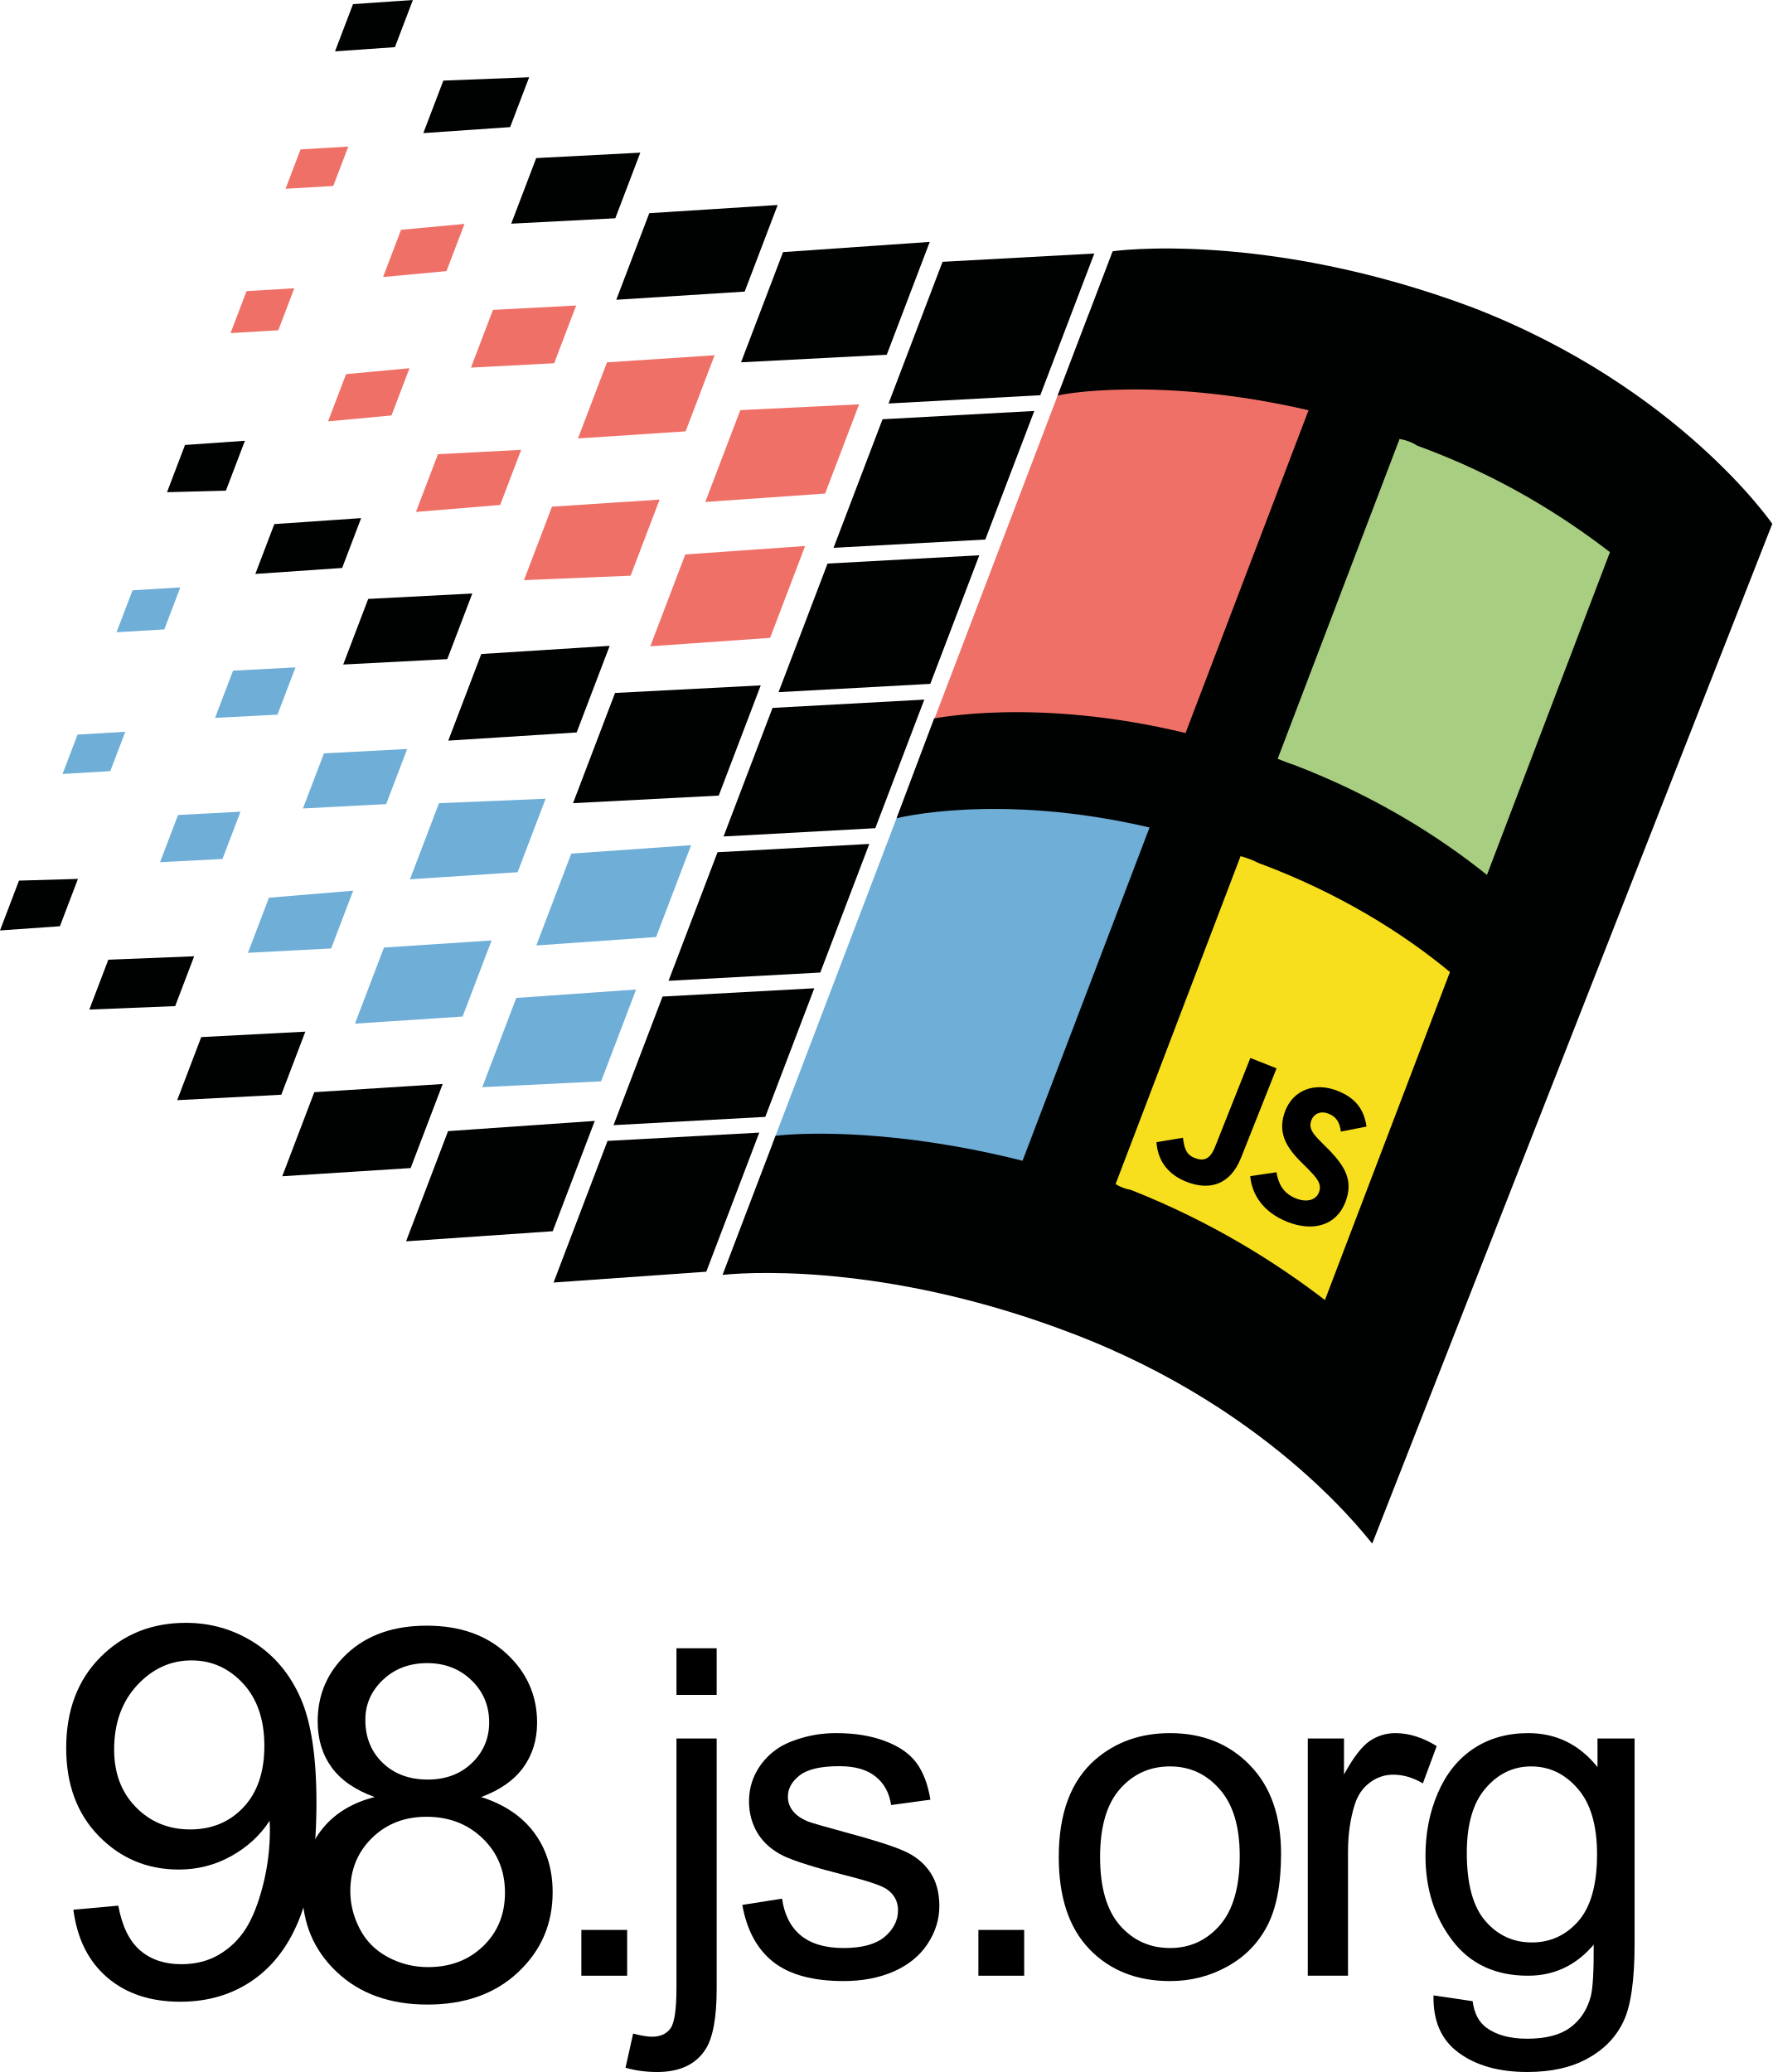
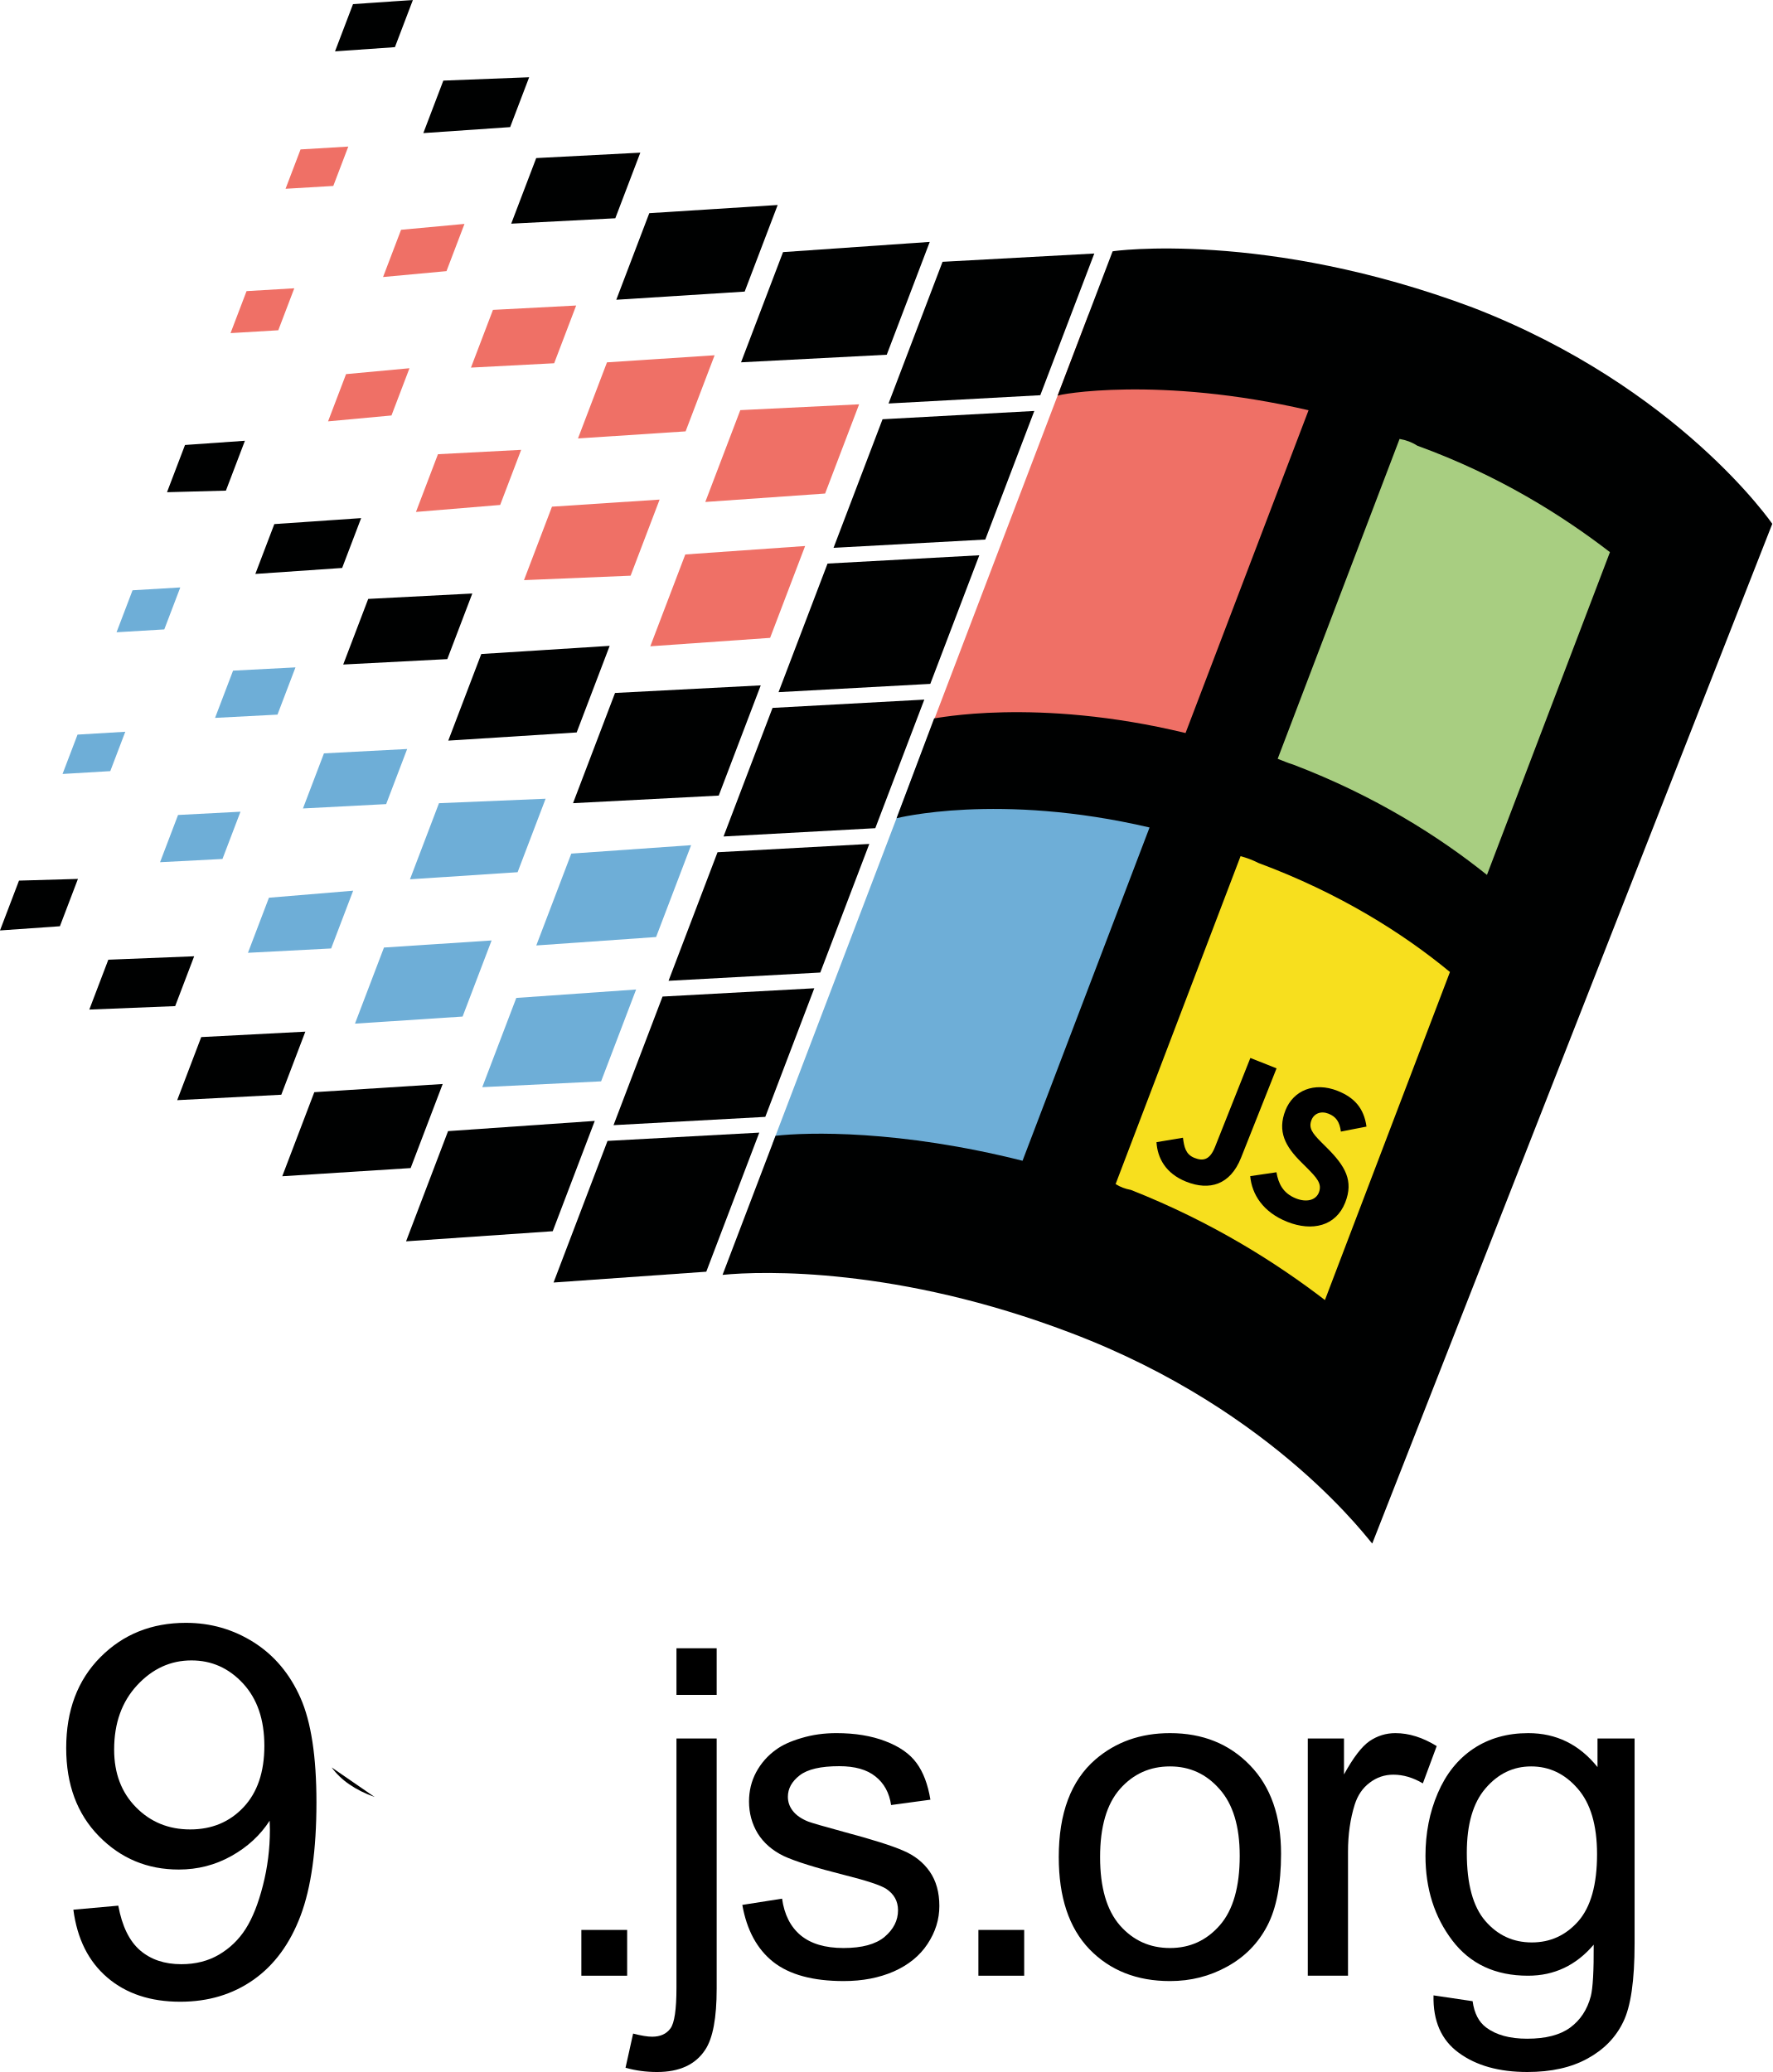
<svg xmlns="http://www.w3.org/2000/svg" id="svg2985" version="1.1" width="484.181" height="566.127">
  <defs id="defs2989">
    </defs>
  <g id="g3652" transform="translate(-116.5625,-176.5608)">
    <g transform="matrix(1.087201,0.414276,-0.414276,1.087201,-68.95093,-262.3229)" id="g3509">
      <polygon style="clip-rule:evenodd;fill:#a8ce81;fill-rule:evenodd" points="329.128,342.317 329.128,342.317 347.601,342.317 347.601,372.217 329.128,372.217 " id="polygon3234" transform="matrix(3.357686,0,0,3.462806,-481.1715,-914.3063)" />
      <polygon style="clip-rule:evenodd;fill:#f7df1e;fill-rule:evenodd" points="329.128,372.788 329.128,372.788 347.601,372.788 347.601,402.689 329.128,402.689 " id="polygon3236" transform="matrix(3.357686,0,0,3.462806,-481.1715,-914.3063)" />
      <polygon style="clip-rule:evenodd;fill:#ef7066;fill-rule:evenodd" points="306.651,343.085 306.651,343.085 325.125,343.085 325.125,372.979 306.651,372.979 " id="polygon3238" transform="matrix(3.357686,0,0,3.462806,-481.1715,-914.3063)" />
      <polygon style="clip-rule:evenodd;fill:#6eaed7;fill-rule:evenodd" points="306.651,373.55 306.651,373.55 325.125,373.55 325.125,403.254 306.651,403.254 " id="polygon3240" transform="matrix(3.357686,0,0,3.462806,-481.1715,-914.3063)" />
      <path style="clip-rule:evenodd;fill:#000101;fill-rule:evenodd" d="m 682.754,363.396 c -13.629,-4.394 -31.153,-8.009 -51.782,-8.009 -1.35,0.1 -2.606,0.024 -3.848,0.024 l 0,-80.382 c 1.471,-0.291 2.925,-0.319 4.476,0 20.344,-0.319 37.67,3.2 51.154,7.255 l 0,81.113 0,0 0,0 z m 0,106.845 c -13.619,-4.079 -31.153,-7.698 -51.782,-7.947 -1.336,0.249 -2.585,0.249 -3.848,0 l 0,-82.411 c 1.471,-0.145 2.925,-0.17 4.476,0 20.344,-0.17 37.67,3.345 51.154,7.916 l 0,82.442 0,0 0,0 z m 33.251,-207.744 c 0,0 -31.915,-22.152 -83.768,-22.422 -52.031,0.27 -83.959,17.782 -83.768,17.782 l 0,36.294 c -0.191,-0.242 20.495,-12.92 56.285,-17.806 l 0,81.116 c -35.998,4.592 -56.389,17.951 -56.389,17.806 l 0.104,25.057 c 0,0 20.119,-14.239 56.285,-19.125 l 0,83.758 c -29.746,3.497 -49.64,11.729 -56.285,15.171 l 0,34.954 c 8.408,-4.228 37.811,-16.386 81.212,-16.386 51.903,-0.1 83.815,21.324 83.815,21.005 l 2.508,-257.203 0,0 z" id="path3242" />
      <polygon style="clip-rule:evenodd;fill:#000101;fill-rule:evenodd" points="295.799,343.27 295.799,343.27 305.51,339.08 305.51,349.364 295.799,353.553 " id="polygon3244" transform="matrix(3.357686,0,0,3.462806,-481.1715,-914.3063)" />
      <polygon style="clip-rule:evenodd;fill:#000101;fill-rule:evenodd" points="295.799,407.07 295.799,407.07 305.51,402.881 305.51,412.975 295.799,417.348 " id="polygon3246" transform="matrix(3.357686,0,0,3.462806,-481.1715,-914.3063)" />
      <polygon style="clip-rule:evenodd;fill:#000101;fill-rule:evenodd" points="295.799,396.594 295.799,396.594 305.51,392.404 305.51,401.738 295.799,405.928 " id="polygon3248" transform="matrix(3.357686,0,0,3.462806,-481.1715,-914.3063)" />
      <polygon style="clip-rule:evenodd;fill:#000101;fill-rule:evenodd" points="295.799,354.696 295.799,354.696 305.51,350.506 305.51,359.838 295.799,364.028 " id="polygon3250" transform="matrix(3.357686,0,0,3.462806,-481.1715,-914.3063)" />
      <polygon style="clip-rule:evenodd;fill:#000101;fill-rule:evenodd" points="295.799,375.645 295.799,375.645 305.51,371.455 305.51,380.787 295.799,384.977 " id="polygon3252" transform="matrix(3.357686,0,0,3.462806,-481.1715,-914.3063)" />
      <polygon style="clip-rule:evenodd;fill:#000101;fill-rule:evenodd" points="295.799,386.12 295.799,386.12 305.51,381.93 305.51,391.262 295.799,395.451 " id="polygon3254" transform="matrix(3.357686,0,0,3.462806,-481.1715,-914.3063)" />
      <polygon style="clip-rule:evenodd;fill:#000101;fill-rule:evenodd" points="295.799,365.17 295.799,365.17 305.51,360.98 305.51,370.313 295.799,374.502 " id="polygon3256" transform="matrix(3.357686,0,0,3.462806,-481.1715,-914.3063)" />
      <polygon style="clip-rule:evenodd;fill:#000101;fill-rule:evenodd" points="285.134,346.507 285.134,346.507 294.467,342.317 294.467,350.506 285.134,354.505 " id="polygon3258" transform="matrix(3.357686,0,0,3.462806,-481.1715,-914.3063)" />
      <polygon style="clip-rule:evenodd;fill:#000101;fill-rule:evenodd" points="250.856,341.174 250.856,341.174 254.666,339.467 254.666,342.889 250.856,344.602 " id="polygon3260" transform="matrix(3.357686,0,0,3.462806,-481.1715,-914.3063)" />
      <polygon style="clip-rule:evenodd;fill:#000101;fill-rule:evenodd" points="275.423,347.269 275.423,347.269 283.61,343.65 283.61,349.935 275.423,353.553 " id="polygon3262" transform="matrix(3.357686,0,0,3.462806,-481.1715,-914.3063)" />
      <polygon style="clip-rule:evenodd;fill:#000101;fill-rule:evenodd" points="266.662,346.507 266.662,346.507 273.33,343.65 273.33,348.412 266.662,351.268 " id="polygon3264" transform="matrix(3.357686,0,0,3.462806,-481.1715,-914.3063)" />
      <polygon style="clip-rule:evenodd;fill:#000101;fill-rule:evenodd" points="258.663,343.84 258.663,343.84 264.188,341.555 264.188,345.174 258.663,347.65 " id="polygon3266" transform="matrix(3.357686,0,0,3.462806,-481.1715,-914.3063)" />
      <polygon style="clip-rule:evenodd;fill:#000101;fill-rule:evenodd" points="285.134,378.501 285.134,378.501 294.467,374.502 294.467,382.501 285.134,386.5 " id="polygon3268" transform="matrix(3.357686,0,0,3.462806,-481.1715,-914.3063)" />
      <polygon style="clip-rule:evenodd;fill:#000101;fill-rule:evenodd" points="250.856,373.169 250.856,373.169 254.666,371.455 254.666,375.074 250.856,376.597 " id="polygon3270" transform="matrix(3.357686,0,0,3.462806,-481.1715,-914.3063)" />
      <polygon style="clip-rule:evenodd;fill:#000101;fill-rule:evenodd" points="275.423,379.263 275.423,379.263 283.61,375.645 283.61,381.93 275.423,385.548 " id="polygon3272" transform="matrix(3.357686,0,0,3.462806,-481.1715,-914.3063)" />
      <polygon style="clip-rule:evenodd;fill:#000101;fill-rule:evenodd" points="266.662,378.501 266.662,378.501 273.33,375.645 273.33,380.406 266.662,383.263 " id="polygon3274" transform="matrix(3.357686,0,0,3.462806,-481.1715,-914.3063)" />
      <polygon style="clip-rule:evenodd;fill:#000101;fill-rule:evenodd" points="258.663,376.026 258.663,376.026 264.188,373.55 264.188,377.168 258.663,379.644 " id="polygon3276" transform="matrix(3.357686,0,0,3.462806,-481.1715,-914.3063)" />
      <polygon style="clip-rule:evenodd;fill:#000101;fill-rule:evenodd" points="285.134,410.301 285.134,410.301 294.467,406.111 294.467,414.117 285.134,418.299 " id="polygon3278" transform="matrix(3.357686,0,0,3.462806,-481.1715,-914.3063)" />
      <polygon style="clip-rule:evenodd;fill:#000101;fill-rule:evenodd" points="250.856,404.785 250.856,404.785 254.666,403.254 254.666,406.689 250.856,408.402 " id="polygon3280" transform="matrix(3.357686,0,0,3.462806,-481.1715,-914.3063)" />
      <polygon style="clip-rule:evenodd;fill:#000101;fill-rule:evenodd" points="275.423,411.063 275.423,411.063 283.61,407.443 283.61,413.545 275.423,417.164 " id="polygon3282" transform="matrix(3.357686,0,0,3.462806,-481.1715,-914.3063)" />
      <polygon style="clip-rule:evenodd;fill:#000101;fill-rule:evenodd" points="266.662,410.301 266.662,410.301 273.33,407.443 273.33,412.021 266.662,414.879 " id="polygon3284" transform="matrix(3.357686,0,0,3.462806,-481.1715,-914.3063)" />
      <polygon style="clip-rule:evenodd;fill:#000101;fill-rule:evenodd" points="258.663,407.641 258.663,407.641 264.188,405.35 264.188,408.967 258.663,411.26 " id="polygon3286" transform="matrix(3.357686,0,0,3.462806,-481.1715,-914.3063)" />
      <polygon style="clip-rule:evenodd;fill:#ef7066;fill-rule:evenodd" points="259.616,354.315 259.616,354.315 263.614,352.411 263.614,355.838 259.616,357.743 " id="polygon3288" transform="matrix(3.357686,0,0,3.462806,-481.1715,-914.3063)" />
      <polygon style="clip-rule:evenodd;fill:#ef7066;fill-rule:evenodd" points="286.276,357.553 286.276,357.553 293.896,354.315 293.896,360.791 286.276,364.218 " id="polygon3290" transform="matrix(3.357686,0,0,3.462806,-481.1715,-914.3063)" />
      <polygon style="clip-rule:evenodd;fill:#ef7066;fill-rule:evenodd" points="276.374,357.743 276.374,357.743 283.231,354.696 283.231,360.219 276.374,363.266 " id="polygon3292" transform="matrix(3.357686,0,0,3.462806,-481.1715,-914.3063)" />
      <polygon style="clip-rule:evenodd;fill:#ef7066;fill-rule:evenodd" points="267.616,357.172 267.616,357.172 272.945,354.886 272.945,359.076 267.616,361.361 " id="polygon3294" transform="matrix(3.357686,0,0,3.462806,-481.1715,-914.3063)" />
      <polygon style="clip-rule:evenodd;fill:#ef7066;fill-rule:evenodd" points="251.046,351.649 251.046,351.649 254.095,350.315 254.095,353.173 251.046,354.505 " id="polygon3296" transform="matrix(3.357686,0,0,3.462806,-481.1715,-914.3063)" />
      <polygon style="clip-rule:evenodd;fill:#ef7066;fill-rule:evenodd" points="259.616,364.79 259.616,364.79 263.614,362.885 263.614,366.313 259.616,368.218 " id="polygon3298" transform="matrix(3.357686,0,0,3.462806,-481.1715,-914.3063)" />
      <polygon style="clip-rule:evenodd;fill:#ef7066;fill-rule:evenodd" points="286.276,368.027 286.276,368.027 293.896,364.599 293.896,371.265 286.276,374.692 " id="polygon3300" transform="matrix(3.357686,0,0,3.462806,-481.1715,-914.3063)" />
      <polygon style="clip-rule:evenodd;fill:#ef7066;fill-rule:evenodd" points="276.374,368.218 276.374,368.218 283.231,365.17 283.231,370.693 276.374,373.55 " id="polygon3302" transform="matrix(3.357686,0,0,3.462806,-481.1715,-914.3063)" />
      <polygon style="clip-rule:evenodd;fill:#ef7066;fill-rule:evenodd" points="267.616,367.646 267.616,367.646 272.945,365.361 272.945,369.36 267.616,371.836 " id="polygon3304" transform="matrix(3.357686,0,0,3.462806,-481.1715,-914.3063)" />
      <polygon style="clip-rule:evenodd;fill:#ef7066;fill-rule:evenodd" points="251.046,361.933 251.046,361.933 254.095,360.6 254.095,363.647 251.046,364.98 " id="polygon3306" transform="matrix(3.357686,0,0,3.462806,-481.1715,-914.3063)" />
      <polygon style="clip-rule:evenodd;fill:#6eaed7;fill-rule:evenodd" points="259.616,386.31 259.616,386.31 263.614,384.596 263.614,388.024 259.616,389.738 " id="polygon3308" transform="matrix(3.357686,0,0,3.462806,-481.1715,-914.3063)" />
      <polygon style="clip-rule:evenodd;fill:#6eaed7;fill-rule:evenodd" points="286.276,389.738 286.276,389.738 293.896,386.31 293.896,392.976 286.276,396.404 " id="polygon3310" transform="matrix(3.357686,0,0,3.462806,-481.1715,-914.3063)" />
      <polygon style="clip-rule:evenodd;fill:#6eaed7;fill-rule:evenodd" points="276.374,389.738 276.374,389.738 283.231,386.881 283.231,392.213 276.374,395.261 " id="polygon3312" transform="matrix(3.357686,0,0,3.462806,-481.1715,-914.3063)" />
      <polygon style="clip-rule:evenodd;fill:#6eaed7;fill-rule:evenodd" points="267.616,389.357 267.616,389.357 272.945,387.072 272.945,391.071 267.616,393.356 " id="polygon3314" transform="matrix(3.357686,0,0,3.462806,-481.1715,-914.3063)" />
      <polygon style="clip-rule:evenodd;fill:#6eaed7;fill-rule:evenodd" points="251.046,383.644 251.046,383.644 254.095,382.311 254.095,385.357 251.046,386.691 " id="polygon3316" transform="matrix(3.357686,0,0,3.462806,-481.1715,-914.3063)" />
      <polygon style="clip-rule:evenodd;fill:#6eaed7;fill-rule:evenodd" points="259.616,396.785 259.616,396.785 263.614,395.07 263.614,398.5 259.616,400.213 " id="polygon3318" transform="matrix(3.357686,0,0,3.462806,-481.1715,-914.3063)" />
      <polygon style="clip-rule:evenodd;fill:#6eaed7;fill-rule:evenodd" points="286.276,400.213 286.276,400.213 293.896,396.785 293.896,403.451 286.276,406.689 " id="polygon3320" transform="matrix(3.357686,0,0,3.462806,-481.1715,-914.3063)" />
      <polygon style="clip-rule:evenodd;fill:#6eaed7;fill-rule:evenodd" points="276.374,400.213 276.374,400.213 283.231,397.166 283.231,402.689 276.374,405.736 " id="polygon3322" transform="matrix(3.357686,0,0,3.462806,-481.1715,-914.3063)" />
      <polygon style="clip-rule:evenodd;fill:#6eaed7;fill-rule:evenodd" points="267.616,399.834 267.616,399.834 272.945,397.355 272.945,401.547 267.616,403.832 " id="polygon3324" transform="matrix(3.357686,0,0,3.462806,-481.1715,-914.3063)" />
      <polygon style="clip-rule:evenodd;fill:#6eaed7;fill-rule:evenodd" points="251.046,394.118 251.046,394.118 254.095,392.785 254.095,395.642 251.046,396.975 " id="polygon3326" transform="matrix(3.357686,0,0,3.462806,-481.1715,-914.3063)" />
    </g>
  </g>
  <g id="logo" transform="matrix(0.120861,0.04799847,-0.04799847,0.120861,321.1974,240.4914)">
    <path d="m 165.65,526.474 48.212,-29.177 C 223.164,513.788 231.625,527.74 251.92,527.74 c 19.454,0 31.719,-7.61 31.719,-37.21 l 0,-201.3 59.204,0 0,202.137 c 0,61.32 -35.944,89.231 -88.385,89.231 -47.361,0 -74.853,-24.529 -88.808,-54.13" id="j" />
    <path d="m 375,520.13 48.206,-27.911 c 12.69,20.724 29.183,35.947 58.361,35.947 24.531,0 40.174,-12.265 40.174,-29.181 0,-20.299 -16.069,-27.489 -43.135,-39.326 l -14.797,-6.348 c -42.715,-18.181 -71.05,-41.017 -71.05,-89.228 0,-44.404 33.831,-78.237 86.695,-78.237 37.638,0 64.703,13.111 84.154,47.366 l -46.096,29.601 c -10.15,-18.183 -21.142,-25.371 -38.057,-25.371 -17.339,0 -28.335,10.995 -28.335,25.371 0,17.762 10.996,24.953 36.367,35.949 l 14.8,6.343 c 50.325,21.569 78.66,43.557 78.66,93.034 0,53.288 -41.866,82.465 -98.11,82.465 -54.976,0 -90.5,-26.218 -107.836,-60.474" id="s" />
  </g>
  <g style="font-style:normal;font-weight:normal;font-size:180px;line-height:125%;font-family:sans-serif;text-align:start;letter-spacing:0px;word-spacing:0px;text-anchor:start;fill:#000000;fill-opacity:1;stroke:none;stroke-width:1px;stroke-linecap:butt;stroke-linejoin:miter;stroke-opacity:1" id="text6745">
    <path d="m 158.824,539.821 0,-12.512 12.512,0 0,12.512 -12.512,0 z" style="font-style:normal;font-variant:normal;font-weight:normal;font-stretch:normal;font-size:125px;font-family:arial;-inkscape-font-specification:arial;letter-spacing:-5.51px" id="path6816" />
    <path d="m 184.808,463.099 0,-12.756 10.986,0 0,12.756 -10.986,0 z m -13.916,101.868 2.075,-9.338 q 3.296,0.855 5.188,0.855 3.357,0 5.005,-2.258 1.648,-2.197 1.648,-11.108 l 0,-68.115 10.986,0 0,68.359 q 0,11.963 -3.113,16.663 -3.967,6.104 -13.184,6.104 -4.456,0 -8.606,-1.16 z" style="font-style:normal;font-variant:normal;font-weight:normal;font-stretch:normal;font-size:125px;font-family:arial;-inkscape-font-specification:arial;letter-spacing:-5.51px" id="path6818" />
    <path d="m 202.796,520.472 10.864,-1.709 q 0.916,6.531 5.066,10.01 4.211,3.479 11.719,3.479 7.568,0 11.23,-3.052 3.662,-3.113 3.662,-7.263 0,-3.723 -3.235,-5.859 -2.258,-1.465 -11.23,-3.723 -12.085,-3.052 -16.785,-5.249 -4.639,-2.258 -7.08,-6.165 -2.38,-3.967 -2.38,-8.728 0,-4.333 1.953,-7.996 2.014,-3.723 5.432,-6.165 2.563,-1.892 6.958,-3.174 4.456,-1.343 9.521,-1.343 7.629,0 13.367,2.197 5.798,2.197 8.545,5.981 2.747,3.723 3.784,10.01 l -10.742,1.465 q -0.732,-5.005 -4.272,-7.812 -3.479,-2.808 -9.888,-2.808 -7.568,0 -10.803,2.502 -3.235,2.502 -3.235,5.859 0,2.136 1.343,3.845 1.343,1.77 4.211,2.93 1.648,0.61 9.705,2.808 11.658,3.113 16.235,5.127 4.639,1.953 7.263,5.737 2.625,3.784 2.625,9.399 0,5.493 -3.235,10.376 -3.174,4.822 -9.216,7.507 -6.042,2.625 -13.672,2.625 -12.634,0 -19.287,-5.249 -6.592,-5.249 -8.423,-15.564 z" style="font-style:normal;font-variant:normal;font-weight:normal;font-stretch:normal;font-size:125px;font-family:arial;-inkscape-font-specification:arial;letter-spacing:-5.51px" id="path6820" />
    <path d="m 267.294,539.821 0,-12.512 12.512,0 0,12.512 -12.512,0 z" style="font-style:normal;font-variant:normal;font-weight:normal;font-stretch:normal;font-size:125px;font-family:arial;-inkscape-font-specification:arial;letter-spacing:-5.51px" id="path6822" />
    <path d="m 289.25,507.411 q 0,-18.005 10.01,-26.672 8.362,-7.202 20.386,-7.202 13.367,0 21.851,8.789 8.484,8.728 8.484,24.17 0,12.512 -3.784,19.714 -3.723,7.141 -10.925,11.108 -7.141,3.967 -15.625,3.967 -13.611,0 -22.034,-8.728 -8.362,-8.728 -8.362,-25.146 z m 11.291,0 q 0,12.451 5.432,18.677 5.432,6.165 13.672,6.165 8.179,0 13.611,-6.226 5.432,-6.226 5.432,-18.982 0,-12.024 -5.493,-18.188 -5.432,-6.226 -13.55,-6.226 -8.24,0 -13.672,6.165 -5.432,6.165 -5.432,18.616 z" style="font-style:normal;font-variant:normal;font-weight:normal;font-stretch:normal;font-size:125px;font-family:arial;-inkscape-font-specification:arial;letter-spacing:-5.51px" id="path6824" />
    <path d="m 357.287,539.821 0,-64.819 9.888,0 0,9.827 q 3.784,-6.897 6.958,-9.094 3.235,-2.197 7.08,-2.197 5.554,0 11.291,3.54 L 388.72,487.269 q -4.028,-2.38 -8.057,-2.38 -3.601,0 -6.47,2.197 -2.869,2.136 -4.089,5.981 -1.831,5.859 -1.831,12.817 l 0,33.936 -10.986,0 z" style="font-style:normal;font-variant:normal;font-weight:normal;font-stretch:normal;font-size:125px;font-family:arial;-inkscape-font-specification:arial;letter-spacing:-5.51px" id="path6826" />
    <path d="m 391.633,545.192 10.681,1.587 q 0.671,4.944 3.723,7.202 4.089,3.052 11.169,3.052 7.629,0 11.78,-3.052 4.15,-3.052 5.615,-8.545 0.854,-3.357 0.793,-14.099 -7.202,8.484 -17.944,8.484 -13.367,0 -20.691,-9.644 -7.324,-9.644 -7.324,-23.132 0,-9.277 3.357,-17.09 3.357,-7.874 9.705,-12.146 6.409,-4.272 15.015,-4.272 11.475,0 18.921,9.277 l 0,-7.812 10.132,0 0,56.03 q 0,15.137 -3.113,21.423 -3.052,6.348 -9.766,10.01 -6.653,3.662 -16.418,3.662 -11.597,0 -18.738,-5.249 -7.141,-5.188 -6.897,-15.686 z m 9.094,-38.94 q 0,12.756 5.066,18.616 5.066,5.859 12.695,5.859 7.568,0 12.695,-5.798 5.127,-5.859 5.127,-18.311 0,-11.902 -5.31,-17.944 -5.249,-6.042 -12.695,-6.042 -7.324,0 -12.451,5.981 -5.127,5.92 -5.127,17.639 z" style="font-style:normal;font-variant:normal;font-weight:normal;font-stretch:normal;font-size:125px;font-family:arial;-inkscape-font-specification:arial;letter-spacing:-5.51px" id="path6828" />
  </g>
  <g id="g3601" transform="matrix(1.09306,0,0,1.143367,-620.8377,-448.6356)">
    <path d="m 586.316,848.738 11.228,-0.969 c 0.948,4.905 2.765,8.465 5.443,10.675 2.678,2.21 6.11,3.317 10.301,3.317 3.587,0 6.732,-0.766 9.446,-2.295 2.717,-1.535 4.93,-3.579 6.642,-6.139 1.712,-2.562 3.152,-6.018 4.317,-10.374 1.165,-4.353 1.748,-8.788 1.748,-13.308 0,-0.484 -0.021,-1.211 -0.063,-2.177 -2.334,3.466 -5.525,6.282 -9.564,8.439 -4.045,2.16 -8.423,3.235 -13.139,3.235 -7.867,0 -14.527,-2.658 -19.977,-7.983 -5.449,-5.319 -8.172,-12.336 -8.172,-21.043 0,-8.988 2.844,-16.225 8.532,-21.708 5.691,-5.483 12.816,-8.222 21.381,-8.222 6.186,0 11.841,1.554 16.97,4.657 5.123,3.106 9.015,7.53 11.677,13.277 2.66,5.744 3.988,14.063 3.988,24.949 0,11.331 -1.319,20.356 -3.955,27.069 -2.639,6.713 -6.56,11.824 -11.768,15.333 -5.208,3.509 -11.315,5.26 -18.316,5.26 -7.436,0 -13.51,-1.923 -18.22,-5.773 -4.713,-3.844 -7.544,-9.253 -8.498,-16.222 z m 47.739,-39.166 c 0,-6.257 -1.775,-11.221 -5.325,-14.896 -3.553,-3.675 -7.852,-5.511 -12.894,-5.511 -5.22,0 -9.748,1.98 -13.579,5.933 -3.834,3.956 -5.748,9.084 -5.748,15.38 0,5.654 1.82,10.247 5.458,13.778 3.638,3.534 8.151,5.3 13.546,5.3 5.401,0 9.845,-1.766 13.326,-5.3 3.478,-3.531 5.217,-8.428 5.217,-14.685 z" id="path37" />
-     <path style="font-style:normal;font-weight:normal;font-size:43.957px;font-family:'Bitstream Vera Sans';fill:#000000;fill-opacity:1;stroke:none" d="m 661.624,821.811 c -4.835,-1.653 -8.417,-4.012 -10.748,-7.077 -2.331,-3.064 -3.496,-6.734 -3.496,-11.008 0,-6.452 2.482,-11.875 7.446,-16.27 4.964,-4.395 11.568,-6.593 19.813,-6.593 8.288,9e-5 14.957,2.248 20.007,6.744 5.05,4.496 7.576,9.97 7.576,16.422 -5e-5,4.113 -1.155,7.692 -3.464,10.736 -2.309,3.044 -5.817,5.393 -10.522,7.046 5.827,1.774 10.263,4.637 13.306,8.589 3.043,3.952 4.565,8.669 4.565,14.153 -5e-5,7.581 -2.871,13.952 -8.612,19.113 -5.741,5.161 -13.295,7.742 -22.662,7.742 -9.367,0 -16.921,-2.591 -22.662,-7.772 -5.741,-5.181 -8.612,-11.643 -8.612,-19.385 0,-5.766 1.565,-10.595 4.694,-14.486 3.13,-3.891 7.586,-6.542 13.371,-7.954 l 0,0 z m -2.331,-18.448 c -2e-5,4.194 1.446,7.621 4.338,10.282 2.892,2.661 6.648,3.992 11.266,3.992 4.489,5e-5 8.169,-1.321 11.04,-3.962 2.87,-2.641 4.306,-5.877 4.306,-9.708 -5e-5,-3.992 -1.478,-7.349 -4.435,-10.071 -2.957,-2.722 -6.637,-4.083 -11.04,-4.083 -4.446,8e-5 -8.137,1.331 -11.072,3.992 -2.935,2.661 -4.403,5.847 -4.403,9.557 l 0,0 z m -3.755,40.948 c 0,3.105 0.788,6.109 2.363,9.012 1.576,2.903 3.917,5.151 7.025,6.744 3.108,1.593 6.453,2.389 10.036,2.389 5.568,0 10.166,-1.673 13.792,-5.02 3.626,-3.347 5.439,-7.601 5.439,-12.762 -5e-5,-5.242 -1.867,-9.577 -5.601,-13.004 -3.734,-3.427 -8.407,-5.141 -14.018,-5.141 -5.482,4e-5 -10.025,1.694 -13.63,5.081 -3.604,3.387 -5.407,7.621 -5.407,12.702 l 0,0 z" id="text2429" />
+     <path style="font-style:normal;font-weight:normal;font-size:43.957px;font-family:'Bitstream Vera Sans';fill:#000000;fill-opacity:1;stroke:none" d="m 661.624,821.811 c -4.835,-1.653 -8.417,-4.012 -10.748,-7.077 -2.331,-v1.0.1 (Origin)45 -3.496,-6.734 -3.496,-11.008 0,-6.452 2.482,-11.875 7.446,-16.27 4.964,-4.395 11.568,-6.593 19.813,-6.593 8.288,9e-5 14.957,2.248 20.007,6.744 5.05,4.496 7.576,9.97 7.576,16.422 -5e-5,4.113 -1.155,7.692 -3.464,10.736 -2.309,3.044 -5.817,5.393 -10.522,7.046 5.827,1.774 10.263,4.637 13.306,8.589 3.043,3.952 4.565,8.669 4.565,14.153 -5e-5,7.581 -2.871,13.952 -8.612,19.113 -5.741,5.161 -13.295,7.742 -22.662,7.742 -9.367,0 -16.921,-2.591 -22.662,-7.772 -5.741,-5.181 -8.612,-11.643 -8.612,-19.385 0,-5.766 1.565,-10.595 4.694,-14.486 3.13,-3.891 7.586,-6.542 13.371,-7.954 l 0,0 z m -2.331,-18.448 c -2e-5,4.194 1.446,7.621 4.338,10.282 2.892,2.661 6.648,3.992 11.266,3.992 4.489,5e-5 8.169,-1.321 11.04,-3.962 2.87,-2.641 4.306,-5.877 4.306,-9.708 -5e-5,-3.992 -1.478,-7.349 -4.435,-10.071 -2.957,-2.722 -6.637,-4.083 -11.04,-4.083 -4.446,8e-5 -8.137,1.331 -11.072,3.992 -2.935,2.661 -4.403,5.847 -4.403,9.557 l 0,0 z m -3.755,40.948 c 0,3.105 0.788,6.109 2.363,9.012 1.576,2.903 3.917,5.151 7.025,6.744 3.108,1.593 6.453,2.389 10.036,2.389 5.568,0 10.166,-1.673 13.792,-5.02 3.626,-3.347 5.439,-7.601 5.439,-12.762 -5e-5,-5.242 -1.867,-9.577 -5.601,-13.004 -3.734,-3.427 -8.407,-5.141 -14.018,-5.141 -5.482,4e-5 -10.025,1.694 -13.63,5.081 -3.604,3.387 -5.407,7.621 -5.407,12.702 l 0,0 z" id="text2429" />
  </g>
</svg>
